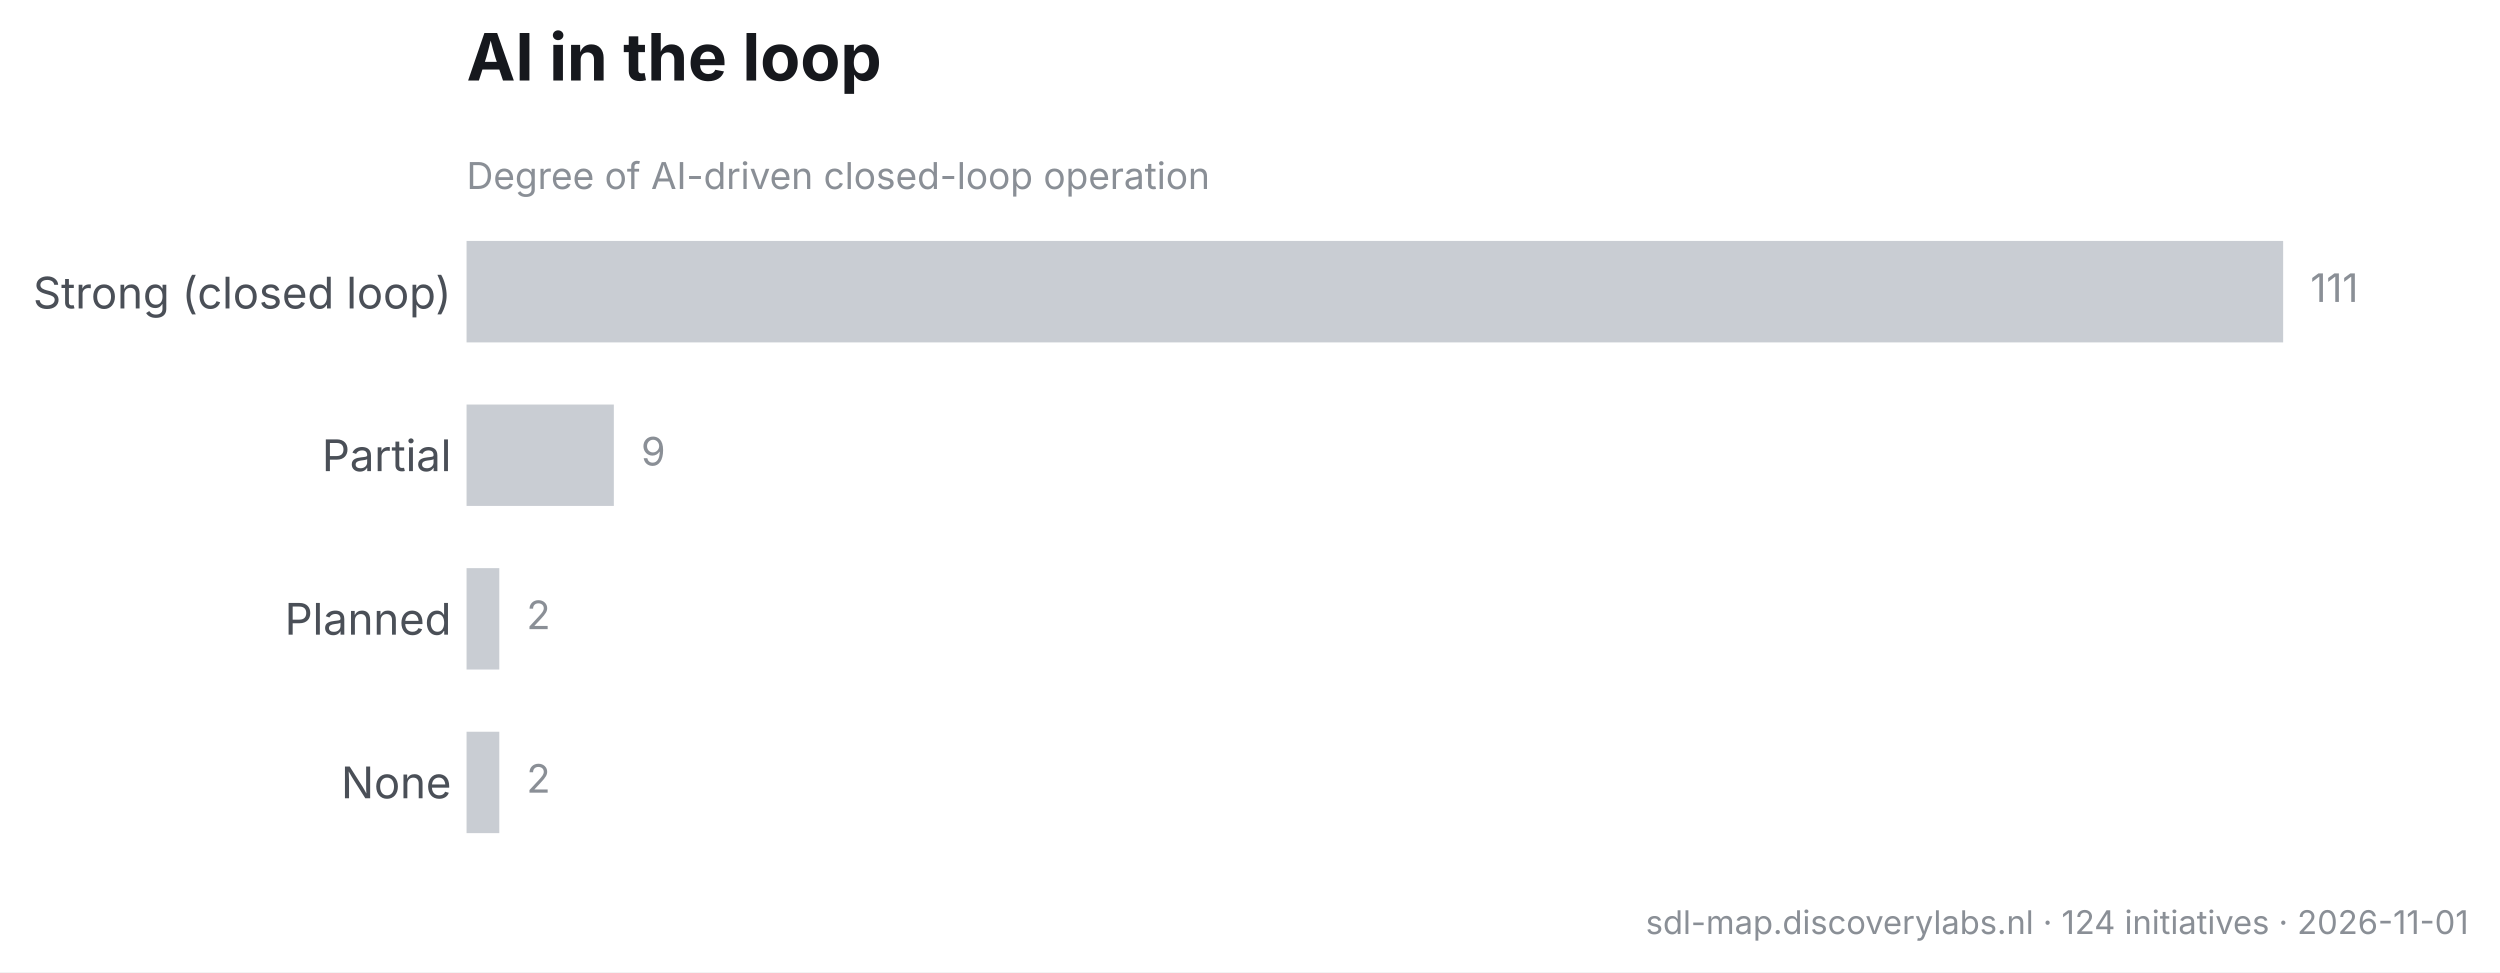
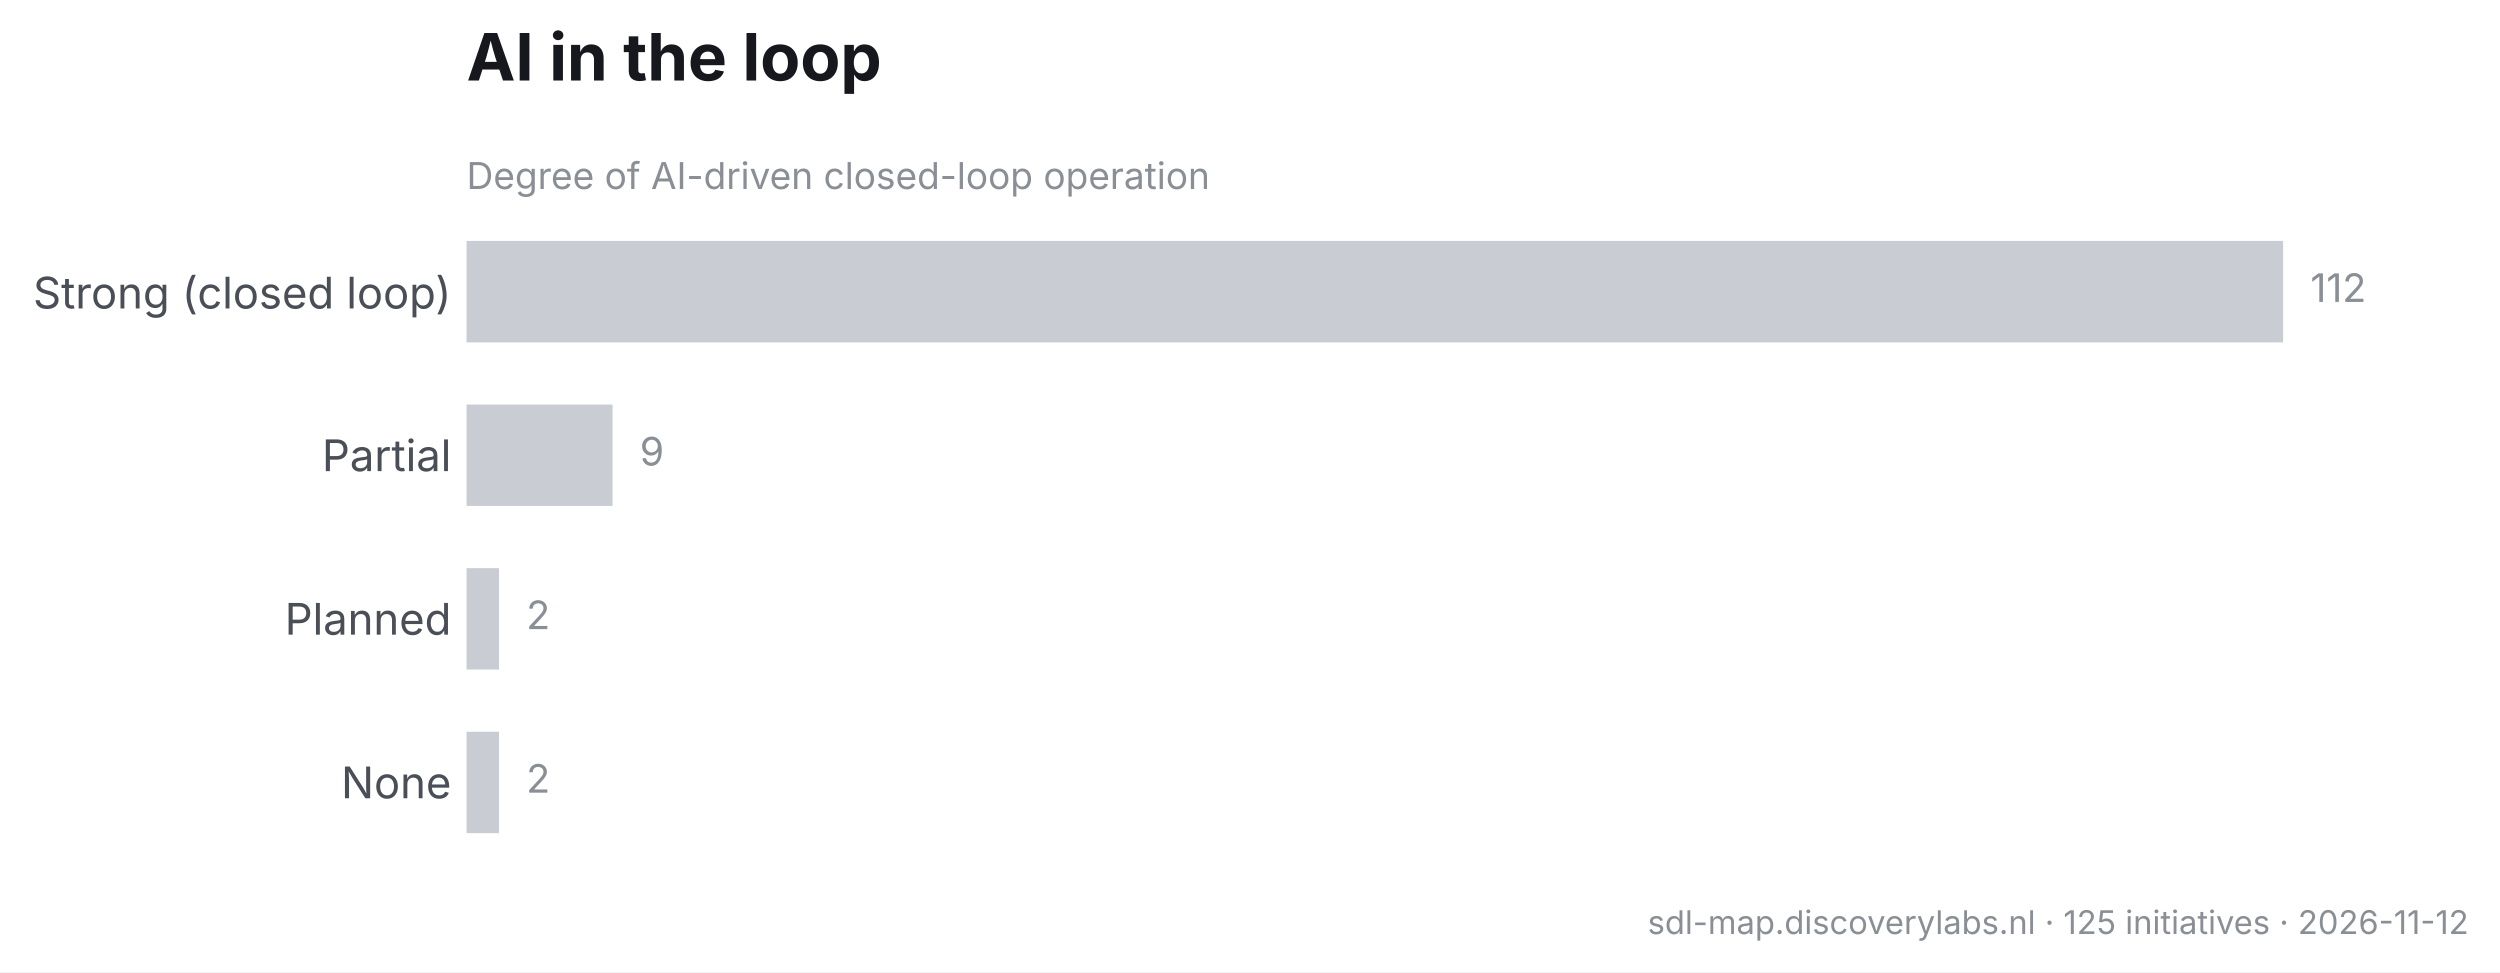
<svg xmlns="http://www.w3.org/2000/svg" width="573.399pt" height="222.984pt" viewBox="0 0 573.399 222.984" version="1.1">
  <defs>
    <style type="text/css">*{stroke-linejoin: round; stroke-linecap: butt}</style>
  </defs>
  <g id="figure_1">
    <g id="patch_1">
      <path d="M 0 222.984  L 573.399 222.984  L 573.399 0  L 0 0  z " style="fill: #ffffff" />
    </g>
    <g id="axes_1">
      <g id="patch_2">
        <path d="M 107.009 197.881  L 561.159 197.881  L 561.159 48.471  L 107.009 48.471  z " style="fill: #ffffff" />
      </g>
      <g id="matplotlib.axis_1" />
      <g id="matplotlib.axis_2">
        <g id="ytick_1">
          <g id="line2d_1" />
          <g id="text_1">
            <text style="font-size: 10px; font-family: 'Inter', 'Helvetica Neue', 'Arial', 'DejaVu Sans', 'Bitstream Vera Sans', 'Computer Modern Sans Serif', 'Lucida Grande', 'Verdana', 'Geneva', 'Lucid', 'Helvetica', 'Avant Garde', sans-serif; text-anchor: end; fill: #4a4f57" x="103.509" y="70.754" transform="rotate(-0 103.5094 70.75418)">Strong (closed loop)</text>
          </g>
        </g>
        <g id="ytick_2">
          <g id="line2d_2" />
          <g id="text_2">
            <text style="font-size: 10px; font-family: 'Inter', 'Helvetica Neue', 'Arial', 'DejaVu Sans', 'Bitstream Vera Sans', 'Computer Modern Sans Serif', 'Lucida Grande', 'Verdana', 'Geneva', 'Lucid', 'Helvetica', 'Avant Garde', sans-serif; text-anchor: end; fill: #4a4f57" x="103.509" y="108.053" transform="rotate(-0 103.5094 108.0528)">Partial</text>
          </g>
        </g>
        <g id="ytick_3">
          <g id="line2d_3" />
          <g id="text_3">
            <text style="font-size: 10px; font-family: 'Inter', 'Helvetica Neue', 'Arial', 'DejaVu Sans', 'Bitstream Vera Sans', 'Computer Modern Sans Serif', 'Lucida Grande', 'Verdana', 'Geneva', 'Lucid', 'Helvetica', 'Avant Garde', sans-serif; text-anchor: end; fill: #4a4f57" x="103.509" y="145.574" transform="rotate(-0 103.5094 145.574)">Planned</text>
          </g>
        </g>
        <g id="ytick_4">
          <g id="line2d_4" />
          <g id="text_4">
            <text style="font-size: 10px; font-family: 'Inter', 'Helvetica Neue', 'Arial', 'DejaVu Sans', 'Bitstream Vera Sans', 'Computer Modern Sans Serif', 'Lucida Grande', 'Verdana', 'Geneva', 'Lucid', 'Helvetica', 'Avant Garde', sans-serif; text-anchor: end; fill: #4a4f57" x="103.509" y="183.095" transform="rotate(-0 103.5094 183.0953)">None</text>
          </g>
        </g>
      </g>
      <g id="patch_3">
-         <path d="M 107.009 55.262  L 523.661 55.262  L 523.661 78.526  L 107.009 78.526  z " clip-path="url(#p6399b644a9)" style="fill: #c9cdd3" />
+         <path d="M 107.009 55.262  L 523.661 55.262  L 523.661 78.526  L 107.009 78.526  z " clip-path="url(#p364a20efb8)" style="fill: #c9cdd3" />
      </g>
      <g id="patch_4">
-         <path d="M 107.009 92.784  L 140.792 92.784  L 140.792 116.047  L 107.009 116.047  z " clip-path="url(#p6399b644a9)" style="fill: #c9cdd3" />
+         <path d="M 107.009 92.784  L 140.49 92.784  L 140.49 116.047  L 107.009 116.047  z " clip-path="url(#p364a20efb8)" style="fill: #c9cdd3" />
      </g>
      <g id="patch_5">
-         <path d="M 107.009 130.305  L 114.517 130.305  L 114.517 153.568  L 107.009 153.568  z " clip-path="url(#p6399b644a9)" style="fill: #c9cdd3" />
+         <path d="M 107.009 130.305  L 114.45 130.305  L 114.45 153.568  L 107.009 153.568  z " clip-path="url(#p364a20efb8)" style="fill: #c9cdd3" />
      </g>
      <g id="patch_6">
-         <path d="M 107.009 167.826  L 114.517 167.826  L 114.517 191.089  L 107.009 191.089  z " clip-path="url(#p6399b644a9)" style="fill: #c9cdd3" />
+         <path d="M 107.009 167.826  L 114.45 167.826  L 114.45 191.089  L 107.009 191.089  z " clip-path="url(#p364a20efb8)" style="fill: #c9cdd3" />
      </g>
      <g id="text_5">
-         <text style="font-size: 9px; font-family: 'Inter', 'Helvetica Neue', 'Arial', 'DejaVu Sans', 'Bitstream Vera Sans', 'Computer Modern Sans Serif', 'Lucida Grande', 'Verdana', 'Geneva', 'Lucid', 'Helvetica', 'Avant Garde', sans-serif; text-anchor: start; fill: #8a8f96" x="529.911" y="69.249" transform="rotate(-0 529.9105 69.24949)">111</text>
+         <text style="font-size: 9px; font-family: 'Inter', 'Helvetica Neue', 'Arial', 'DejaVu Sans', 'Bitstream Vera Sans', 'Computer Modern Sans Serif', 'Lucida Grande', 'Verdana', 'Geneva', 'Lucid', 'Helvetica', 'Avant Garde', sans-serif; text-anchor: start; fill: #8a8f96" x="529.911" y="69.249" transform="rotate(-0 529.9105 69.24949)">112</text>
      </g>
      <g id="text_6">
-         <text style="font-size: 9px; font-family: 'Inter', 'Helvetica Neue', 'Arial', 'DejaVu Sans', 'Bitstream Vera Sans', 'Computer Modern Sans Serif', 'Lucida Grande', 'Verdana', 'Geneva', 'Lucid', 'Helvetica', 'Avant Garde', sans-serif; text-anchor: start; fill: #8a8f96" x="147.042" y="106.771" transform="rotate(-0 147.0417 106.7707)">9</text>
+         <text style="font-size: 9px; font-family: 'Inter', 'Helvetica Neue', 'Arial', 'DejaVu Sans', 'Bitstream Vera Sans', 'Computer Modern Sans Serif', 'Lucida Grande', 'Verdana', 'Geneva', 'Lucid', 'Helvetica', 'Avant Garde', sans-serif; text-anchor: start; fill: #8a8f96" x="146.74" y="106.771" transform="rotate(-0 146.7401 106.7707)">9</text>
      </g>
      <g id="text_7">
-         <text style="font-size: 9px; font-family: 'Inter', 'Helvetica Neue', 'Arial', 'DejaVu Sans', 'Bitstream Vera Sans', 'Computer Modern Sans Serif', 'Lucida Grande', 'Verdana', 'Geneva', 'Lucid', 'Helvetica', 'Avant Garde', sans-serif; text-anchor: start; fill: #8a8f96" x="120.766" y="144.292" transform="rotate(-0 120.7664 144.292)">2</text>
+         <text style="font-size: 9px; font-family: 'Inter', 'Helvetica Neue', 'Arial', 'DejaVu Sans', 'Bitstream Vera Sans', 'Computer Modern Sans Serif', 'Lucida Grande', 'Verdana', 'Geneva', 'Lucid', 'Helvetica', 'Avant Garde', sans-serif; text-anchor: start; fill: #8a8f96" x="120.699" y="144.292" transform="rotate(-0 120.6993 144.292)">2</text>
      </g>
      <g id="text_8">
-         <text style="font-size: 9px; font-family: 'Inter', 'Helvetica Neue', 'Arial', 'DejaVu Sans', 'Bitstream Vera Sans', 'Computer Modern Sans Serif', 'Lucida Grande', 'Verdana', 'Geneva', 'Lucid', 'Helvetica', 'Avant Garde', sans-serif; text-anchor: start; fill: #8a8f96" x="120.766" y="181.813" transform="rotate(-0 120.7664 181.8132)">2</text>
+         <text style="font-size: 9px; font-family: 'Inter', 'Helvetica Neue', 'Arial', 'DejaVu Sans', 'Bitstream Vera Sans', 'Computer Modern Sans Serif', 'Lucida Grande', 'Verdana', 'Geneva', 'Lucid', 'Helvetica', 'Avant Garde', sans-serif; text-anchor: start; fill: #8a8f96" x="120.699" y="181.813" transform="rotate(-0 120.6993 181.8132)">2</text>
      </g>
      <g id="text_9">
        <text style="font-size: 8.5px; font-family: 'Inter', 'Helvetica Neue', 'Arial', 'DejaVu Sans', 'Bitstream Vera Sans', 'Computer Modern Sans Serif', 'Lucida Grande', 'Verdana', 'Geneva', 'Lucid', 'Helvetica', 'Avant Garde', sans-serif; text-anchor: start; fill: #8a8f96" x="107.009" y="43.35" transform="rotate(-0 107.0094 43.34994)">Degree of AI-driven closed-loop operation</text>
      </g>
      <g id="text_10">
        <text style="font-weight: 650; font-size: 15px; font-family: 'Inter', 'Helvetica Neue', 'Arial', 'DejaVu Sans', 'Bitstream Vera Sans', 'Computer Modern Sans Serif', 'Lucida Grande', 'Verdana', 'Geneva', 'Lucid', 'Helvetica', 'Avant Garde', sans-serif; text-anchor: start; fill: #16181d" x="107.009" y="18.471" transform="rotate(-0 107.0094 18.47109)">AI in the loop</text>
      </g>
    </g>
    <g id="text_11">
-       <text style="font-size: 7.5px; font-family: 'Inter', 'Helvetica Neue', 'Arial', 'DejaVu Sans', 'Bitstream Vera Sans', 'Computer Modern Sans Serif', 'Lucida Grande', 'Verdana', 'Geneva', 'Lucid', 'Helvetica', 'Avant Garde', sans-serif; text-anchor: end; fill: #8a8f96" x="566.199" y="214.225" transform="rotate(-0 566.1994 214.2247)">sdl-map.discoverylabs.nl · 124 initiatives · 2026-11-01</text>
+       <text style="font-size: 7.5px; font-family: 'Inter', 'Helvetica Neue', 'Arial', 'DejaVu Sans', 'Bitstream Vera Sans', 'Computer Modern Sans Serif', 'Lucida Grande', 'Verdana', 'Geneva', 'Lucid', 'Helvetica', 'Avant Garde', sans-serif; text-anchor: end; fill: #8a8f96" x="566.199" y="214.225" transform="rotate(-0 566.1994 214.2247)">sdl-map.discoverylabs.nl · 125 initiatives · 2026-11-12</text>
    </g>
  </g>
  <defs>
-     <clipPath id="p6399b644a9">
+     <clipPath id="p364a20efb8">
      <rect x="107.009" y="48.471" width="454.15" height="149.41" />
    </clipPath>
  </defs>
</svg>
